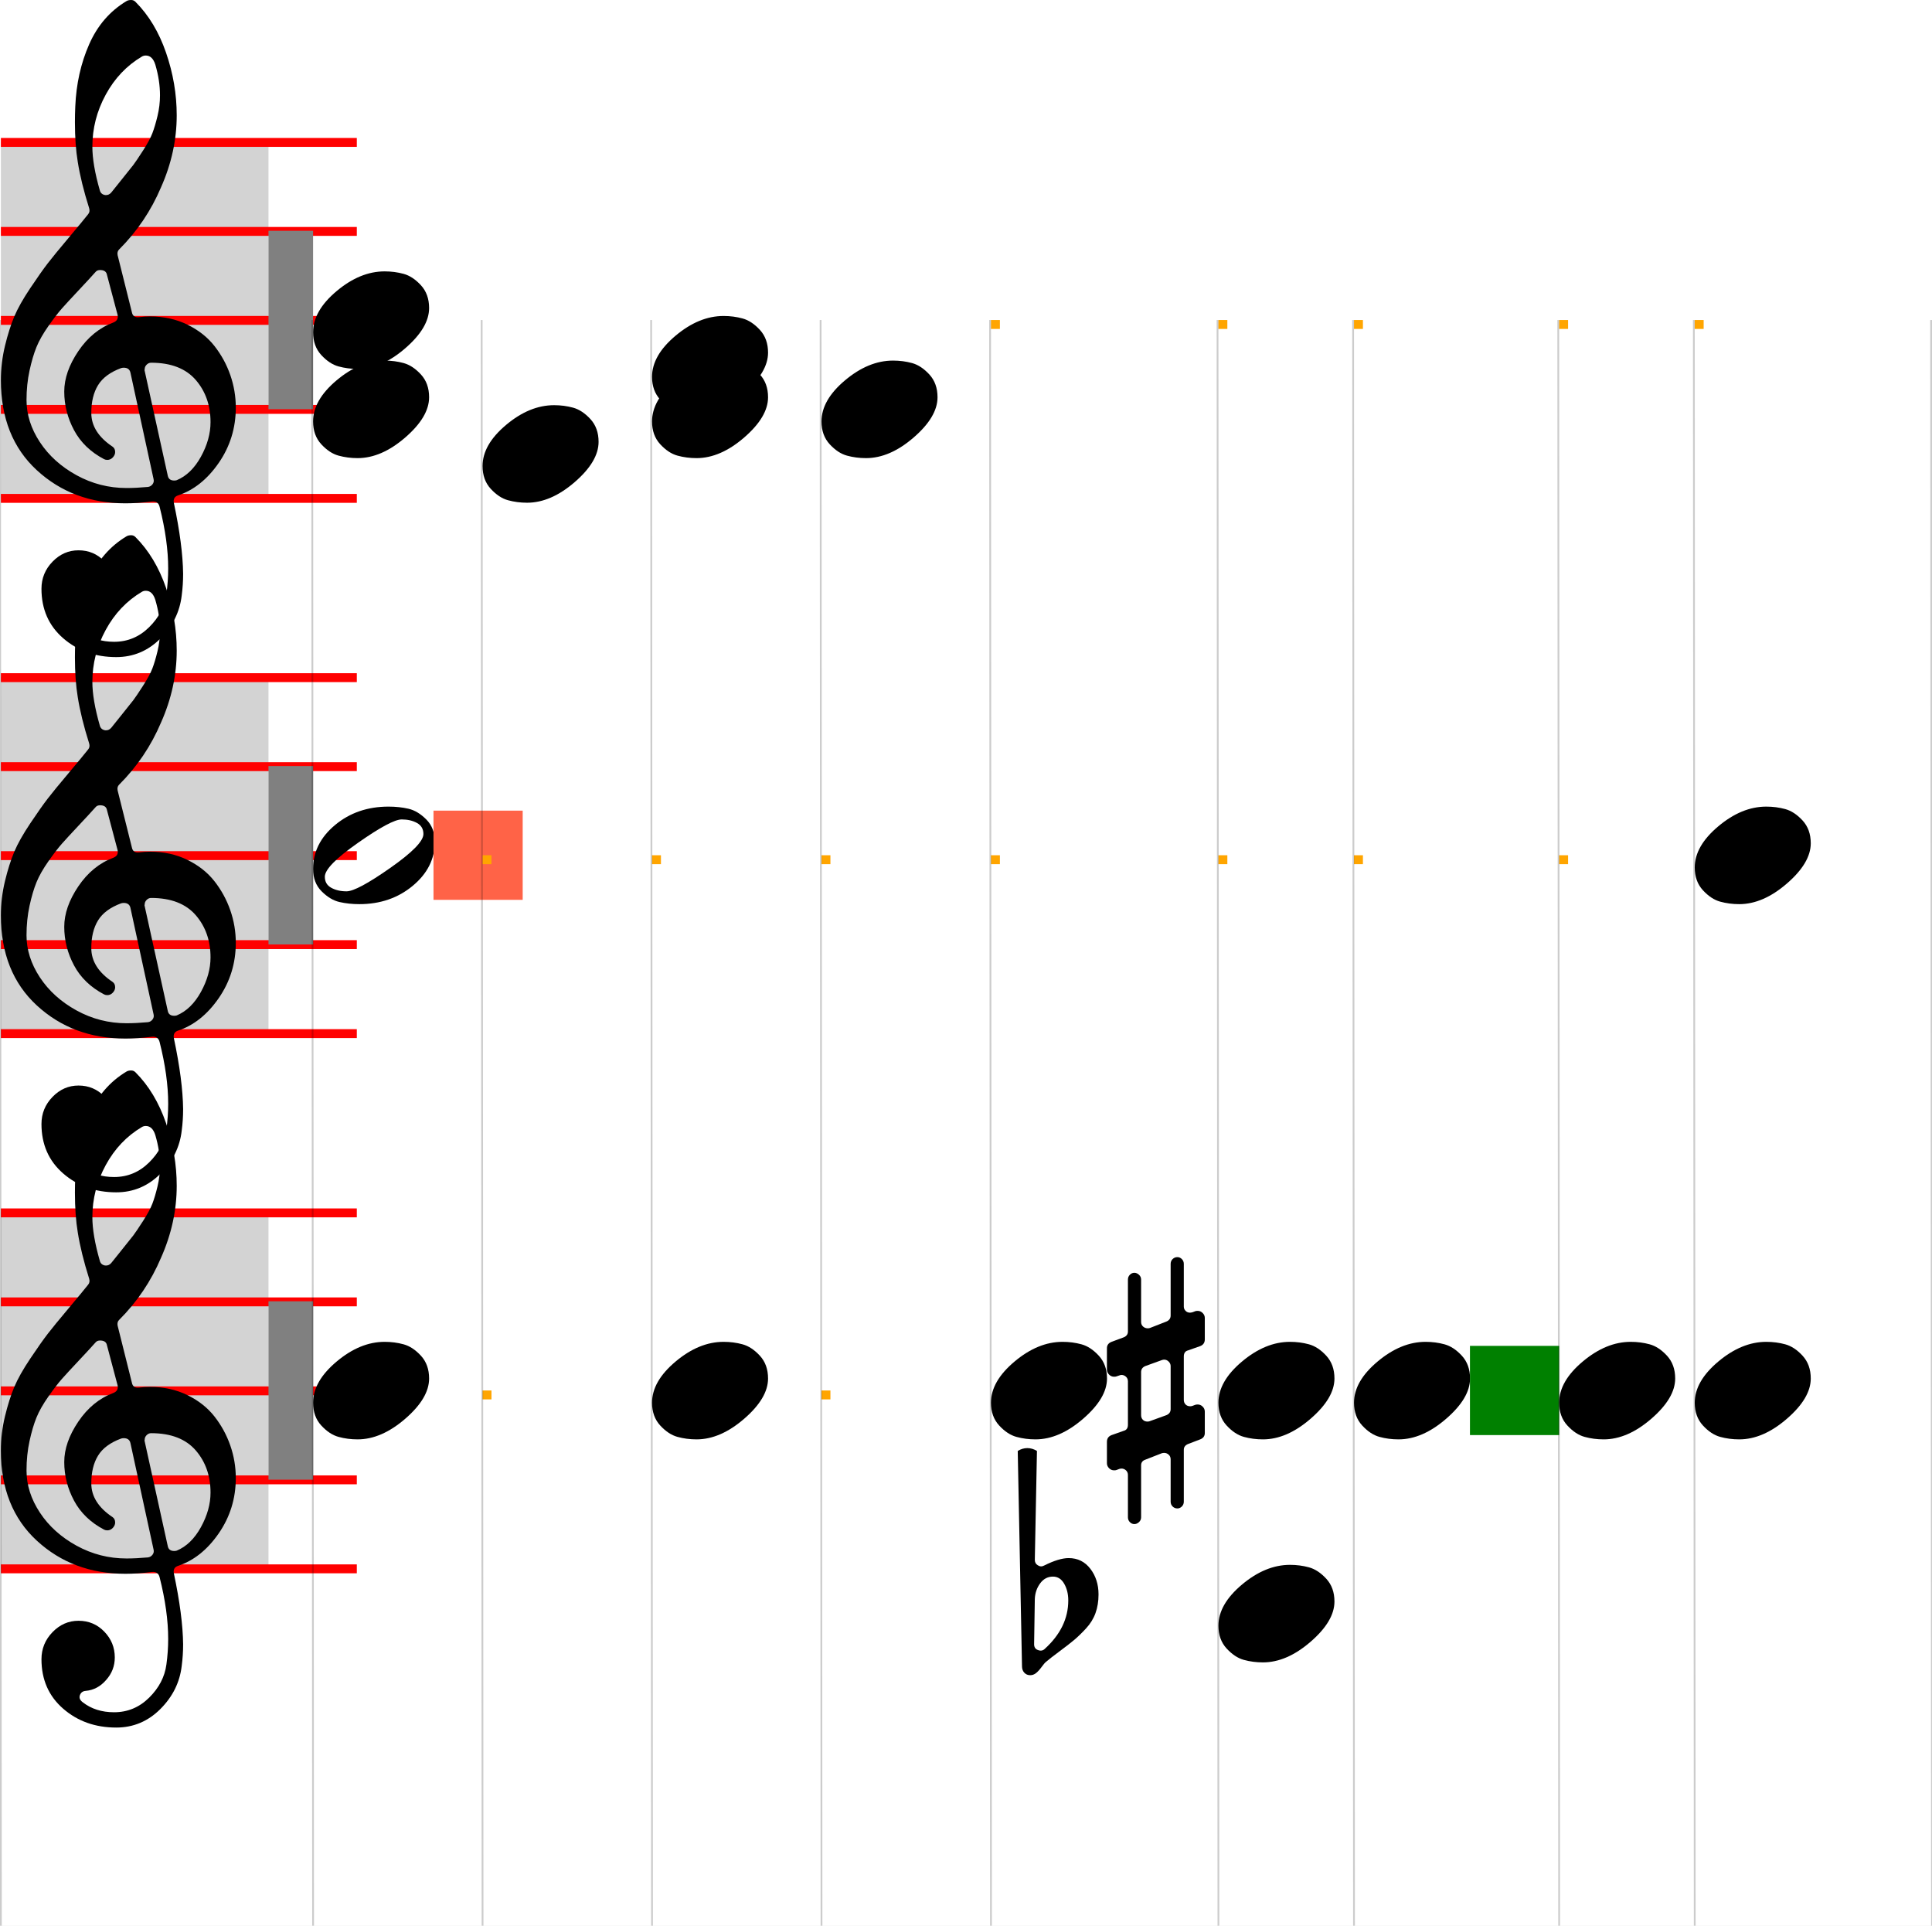
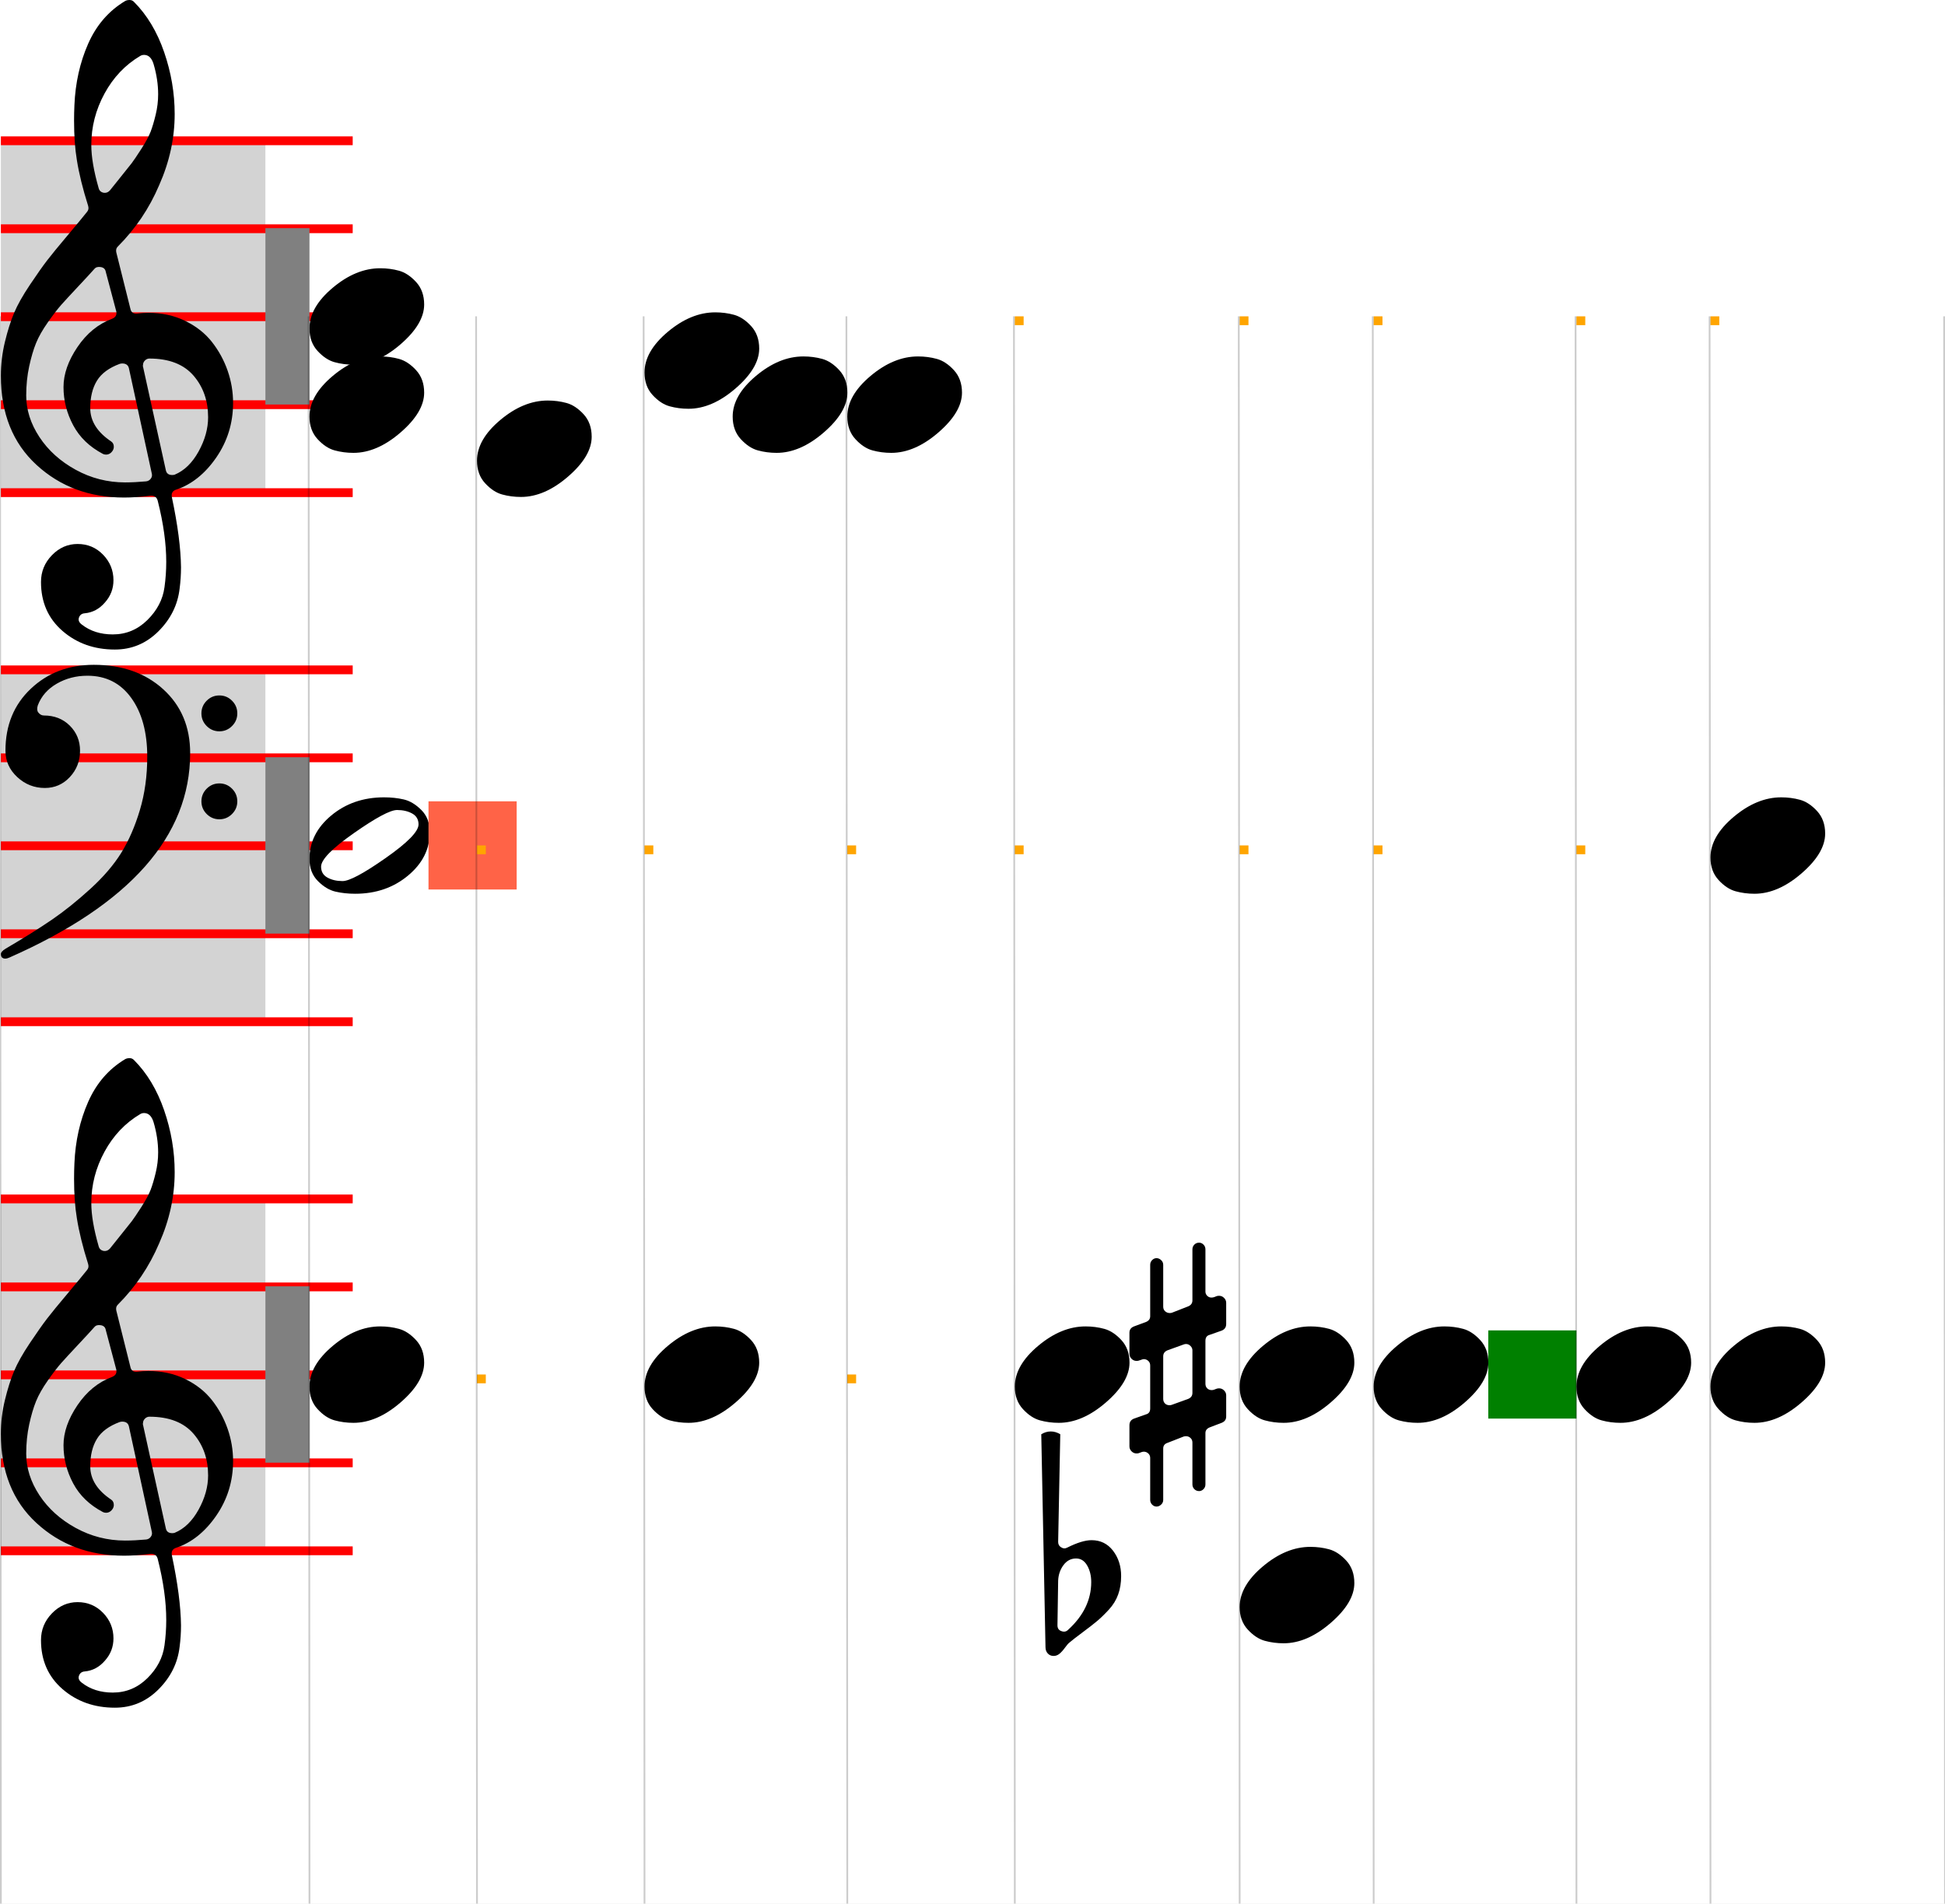
- <svg xmlns="http://www.w3.org/2000/svg" width="216.6" height="215.874" viewBox="0 0 216.6 215.874">
-   <rect x="0" y="0" width="216.6" height="215.874" fill="white" />
+ <svg xmlns="http://www.w3.org/2000/svg" width="220.6" height="215.874" viewBox="0 0 220.6 215.874">
+   <rect x="0" y="0" width="220.6" height="215.874" fill="white" />
  <rect x="0.1" y="15.874" width="30" height="40" fill="lightgray" />
  <path d="M 0.1 56.368 L 0.1 55.37 L 40.003 55.37 L 40.003 56.368 L 0.1 56.368 Z M 0.1 46.392 L 0.1 45.394 L 40.003 45.394 L 40.003 46.392 L 0.1 46.392 Z M 0.1 36.416 L 0.1 35.418 L 40.003 35.418 L 40.003 36.416 L 0.1 36.416 Z M 0.1 26.44 L 0.1 25.443 L 40.003 25.443 L 40.003 26.44 L 0.1 26.44 Z M 0.1 16.464 L 0.1 15.467 L 40.003 15.467 L 40.003 16.464 L 0.1 16.464 Z " fill="red" />
  <path d="M 9.996 23.343 Q 9.078 20.43 8.719 18.156 Q 8.4 16.241 8.4 13.687 Q 8.4 12.809 8.44 11.931 Q 8.599 8.14 9.996 4.968 Q 11.393 1.796 14.186 0.12 Q 14.385 0 14.705 0 Q 14.984 0 15.183 0.2 Q 17.418 2.434 18.615 5.906 Q 19.812 9.377 19.812 12.929 Q 19.812 17.039 18.056 20.989 Q 16.381 24.94 13.348 27.972 Q 13.108 28.212 13.188 28.611 L 14.784 34.995 Q 14.904 35.634 15.582 35.554 Q 16.221 35.474 16.819 35.474 Q 19.134 35.474 21.009 36.392 Q 22.885 37.31 24.042 38.786 Q 25.199 40.262 25.818 42.038 Q 26.436 43.814 26.436 45.689 Q 26.436 49.121 24.521 51.894 Q 22.605 54.667 19.932 55.545 Q 19.373 55.745 19.493 56.383 Q 20.491 61.092 20.53 64.324 Q 20.53 65.561 20.371 66.758 Q 20.052 69.511 17.977 71.586 Q 15.902 73.661 13.029 73.661 Q 9.517 73.661 7.083 71.547 Q 4.649 69.432 4.649 66 Q 4.649 64.244 5.886 62.967 Q 7.123 61.69 8.799 61.69 Q 10.515 61.69 11.692 62.907 Q 12.869 64.125 12.869 65.8 Q 12.869 67.237 11.911 68.314 Q 10.954 69.432 9.597 69.551 Q 9.118 69.591 8.959 70.03 Q 8.799 70.469 9.278 70.828 Q 10.714 71.946 12.789 71.946 Q 15.064 71.946 16.72 70.31 Q 18.376 68.674 18.655 66.599 Q 18.855 65.162 18.855 63.726 Q 18.855 60.613 17.897 56.822 Q 17.737 56.144 17.019 56.224 Q 15.423 56.423 14.066 56.423 Q 8.16 56.423 4.13 52.712 Q 0.1 49.001 0.1 42.617 Q 0.1 40.661 0.559 38.766 Q 1.018 36.871 1.596 35.494 Q 2.175 34.117 3.392 32.302 Q 4.609 30.486 5.347 29.528 Q 6.085 28.571 7.682 26.675 Q 9.278 24.78 9.876 24.022 Q 10.116 23.742 9.996 23.343 Z M 16.221 41.579 L 18.815 53.351 Q 18.934 53.869 19.533 53.869 Q 19.693 53.869 19.812 53.83 Q 21.448 53.151 22.526 51.196 Q 23.603 49.241 23.603 47.325 Q 23.603 44.532 21.967 42.617 Q 20.291 40.661 16.939 40.661 Q 16.66 40.661 16.44 40.881 Q 16.221 41.1 16.221 41.38 Q 16.181 41.499 16.221 41.579 Z M 10.714 30.486 Q 10.076 31.204 8.819 32.541 Q 7.562 33.878 6.943 34.576 Q 6.325 35.274 5.427 36.551 Q 4.529 37.828 4.09 38.906 Q 3.651 39.983 3.312 41.539 Q 2.973 43.096 2.973 44.851 Q 2.973 47.285 4.469 49.56 Q 5.966 51.834 8.579 53.271 Q 11.193 54.707 14.186 54.707 Q 15.263 54.707 16.58 54.588 Q 16.899 54.548 17.099 54.288 Q 17.298 54.029 17.218 53.71 L 14.625 41.779 Q 14.505 41.22 13.867 41.22 Q 13.747 41.22 13.587 41.26 Q 11.752 41.938 10.994 43.175 Q 10.235 44.412 10.235 46.288 Q 10.235 48.482 12.63 50.079 Q 12.909 50.278 12.909 50.677 Q 12.909 50.996 12.65 51.276 Q 12.39 51.555 12.031 51.555 Q 11.832 51.555 11.672 51.475 Q 9.397 50.278 8.3 48.223 Q 7.203 46.168 7.203 43.894 Q 7.203 41.699 8.779 39.365 Q 10.355 37.03 12.709 36.152 Q 13.308 35.913 13.188 35.314 L 11.991 30.805 Q 11.911 30.366 11.433 30.287 Q 10.954 30.207 10.714 30.486 Z M 17.418 7.262 Q 17.099 6.225 16.341 6.225 Q 16.101 6.225 15.902 6.345 Q 13.348 7.861 11.852 10.614 Q 10.355 13.368 10.355 16.44 Q 10.355 18.435 11.193 21.348 Q 11.313 21.787 11.792 21.867 Q 12.191 21.907 12.47 21.588 Q 12.59 21.428 13.607 20.171 Q 14.625 18.914 14.944 18.495 Q 15.263 18.076 16.021 16.899 Q 16.78 15.722 17.079 14.944 Q 17.378 14.166 17.657 13.008 Q 17.937 11.851 17.937 10.694 Q 17.937 9.018 17.418 7.262 Z " fill="black" />
  <path d="M 35.1 37.245 Q 35.1 34.851 37.734 32.637 Q 40.367 30.422 43.121 30.422 Q 44.238 30.422 45.255 30.701 Q 46.273 30.981 47.191 31.978 Q 48.108 32.976 48.108 34.532 Q 48.108 36.727 45.435 39.041 Q 42.761 41.356 40.088 41.356 Q 38.971 41.356 37.953 41.076 Q 36.936 40.797 36.018 39.799 Q 35.1 38.802 35.1 37.245 Z " fill="black" />
  <path d="M 35.1 47.245 Q 35.1 44.851 37.734 42.637 Q 40.367 40.422 43.121 40.422 Q 44.238 40.422 45.255 40.701 Q 46.273 40.981 47.191 41.978 Q 48.108 42.976 48.108 44.532 Q 48.108 46.727 45.435 49.041 Q 42.761 51.356 40.088 51.356 Q 38.971 51.356 37.953 51.076 Q 36.936 50.797 36.018 49.799 Q 35.1 48.802 35.1 47.245 Z " fill="black" />
  <rect x="30.1" y="25.874" width="5" height="20" fill="gray" />
  <path d="M 54.1 52.245 Q 54.1 49.851 56.734 47.637 Q 59.367 45.422 62.121 45.422 Q 63.238 45.422 64.255 45.701 Q 65.273 45.981 66.191 46.978 Q 67.108 47.976 67.108 49.532 Q 67.108 51.727 64.435 54.041 Q 61.761 56.356 59.088 56.356 Q 57.971 56.356 56.953 56.076 Q 55.936 55.797 55.018 54.799 Q 54.1 53.802 54.1 52.245 Z " fill="black" />
  <path d="M 73.1 42.245 Q 73.1 39.851 75.734 37.637 Q 78.367 35.422 81.121 35.422 Q 82.238 35.422 83.255 35.701 Q 84.273 35.981 85.191 36.978 Q 86.108 37.976 86.108 39.532 Q 86.108 41.727 83.435 44.041 Q 80.761 46.356 78.088 46.356 Q 76.971 46.356 75.953 46.076 Q 74.936 45.797 74.018 44.799 Q 73.1 43.802 73.1 42.245 Z " fill="black" />
-   <path d="M 73.1 47.245 Q 73.1 44.851 75.734 42.637 Q 78.367 40.422 81.121 40.422 Q 82.238 40.422 83.255 40.701 Q 84.273 40.981 85.191 41.978 Q 86.108 42.976 86.108 44.532 Q 86.108 46.727 83.435 49.041 Q 80.761 51.356 78.088 51.356 Q 76.971 51.356 75.953 51.076 Q 74.936 50.797 74.018 49.799 Q 73.1 48.802 73.1 47.245 Z " fill="black" />
-   <path d="M 92.1 47.245 Q 92.1 44.851 94.734 42.637 Q 97.367 40.422 100.121 40.422 Q 101.238 40.422 102.255 40.701 Q 103.273 40.981 104.191 41.978 Q 105.108 42.976 105.108 44.532 Q 105.108 46.727 102.435 49.041 Q 99.761 51.356 97.088 51.356 Q 95.971 51.356 94.953 51.076 Q 93.936 50.797 93.018 49.799 Q 92.1 48.802 92.1 47.245 Z " fill="black" />
-   <rect x="111.1" y="35.874" width="1" height="1" fill="orange" />
-   <rect x="136.6" y="35.874" width="1" height="1" fill="orange" />
-   <rect x="151.8" y="35.874" width="1" height="1" fill="orange" />
-   <rect x="174.8" y="35.874" width="1" height="1" fill="orange" />
-   <rect x="190" y="35.874" width="1" height="1" fill="orange" />
+   <path d="M 83.1 47.245 Q 83.1 44.851 85.734 42.637 Q 88.367 40.422 91.121 40.422 Q 92.238 40.422 93.255 40.701 Q 94.273 40.981 95.191 41.978 Q 96.108 42.976 96.108 44.532 Q 96.108 46.727 93.435 49.041 Q 90.761 51.356 88.088 51.356 Q 86.971 51.356 85.953 51.076 Q 84.936 50.797 84.018 49.799 Q 83.1 48.802 83.1 47.245 Z " fill="black" />
+   <path d="M 96.1 47.245 Q 96.1 44.851 98.734 42.637 Q 101.367 40.422 104.121 40.422 Q 105.238 40.422 106.255 40.701 Q 107.273 40.981 108.191 41.978 Q 109.108 42.976 109.108 44.532 Q 109.108 46.727 106.435 49.041 Q 103.761 51.356 101.088 51.356 Q 99.971 51.356 98.953 51.076 Q 97.936 50.797 97.018 49.799 Q 96.1 48.802 96.1 47.245 Z " fill="black" />
+   <rect x="115.1" y="35.874" width="1" height="1" fill="orange" />
+   <rect x="140.6" y="35.874" width="1" height="1" fill="orange" />
+   <rect x="155.8" y="35.874" width="1" height="1" fill="orange" />
+   <rect x="178.8" y="35.874" width="1" height="1" fill="orange" />
+   <rect x="194" y="35.874" width="1" height="1" fill="orange" />
  <rect x="0.1" y="75.874" width="30" height="40" fill="lightgray" />
  <path d="M 0.1 116.368 L 0.1 115.37 L 40.003 115.37 L 40.003 116.368 L 0.1 116.368 Z M 0.1 106.392 L 0.1 105.394 L 40.003 105.394 L 40.003 106.392 L 0.1 106.392 Z M 0.1 96.416 L 0.1 95.418 L 40.003 95.418 L 40.003 96.416 L 0.1 96.416 Z M 0.1 86.44 L 0.1 85.443 L 40.003 85.443 L 40.003 86.44 L 0.1 86.44 Z M 0.1 76.464 L 0.1 75.467 L 40.003 75.467 L 40.003 76.464 L 0.1 76.464 Z " fill="red" />
-   <path d="M 9.996 83.343 Q 9.078 80.43 8.719 78.156 Q 8.4 76.241 8.4 73.687 Q 8.4 72.809 8.44 71.931 Q 8.599 68.14 9.996 64.968 Q 11.393 61.796 14.186 60.12 Q 14.385 60 14.705 60 Q 14.984 60 15.183 60.2 Q 17.418 62.434 18.615 65.906 Q 19.812 69.377 19.812 72.929 Q 19.812 77.039 18.056 80.989 Q 16.381 84.94 13.348 87.972 Q 13.108 88.212 13.188 88.611 L 14.784 94.995 Q 14.904 95.634 15.582 95.554 Q 16.221 95.474 16.819 95.474 Q 19.134 95.474 21.009 96.392 Q 22.885 97.31 24.042 98.786 Q 25.199 100.262 25.818 102.038 Q 26.436 103.814 26.436 105.689 Q 26.436 109.121 24.521 111.894 Q 22.605 114.667 19.932 115.545 Q 19.373 115.745 19.493 116.383 Q 20.491 121.092 20.53 124.324 Q 20.53 125.561 20.371 126.758 Q 20.052 129.511 17.977 131.586 Q 15.902 133.661 13.029 133.661 Q 9.517 133.661 7.083 131.547 Q 4.649 129.432 4.649 126 Q 4.649 124.244 5.886 122.967 Q 7.123 121.69 8.799 121.69 Q 10.515 121.69 11.692 122.907 Q 12.869 124.125 12.869 125.8 Q 12.869 127.237 11.911 128.314 Q 10.954 129.432 9.597 129.551 Q 9.118 129.591 8.959 130.03 Q 8.799 130.469 9.278 130.828 Q 10.714 131.946 12.789 131.946 Q 15.064 131.946 16.72 130.31 Q 18.376 128.674 18.655 126.599 Q 18.855 125.162 18.855 123.726 Q 18.855 120.613 17.897 116.822 Q 17.737 116.144 17.019 116.224 Q 15.423 116.423 14.066 116.423 Q 8.16 116.423 4.13 112.712 Q 0.1 109.001 0.1 102.617 Q 0.1 100.661 0.559 98.766 Q 1.018 96.871 1.596 95.494 Q 2.175 94.117 3.392 92.302 Q 4.609 90.486 5.347 89.528 Q 6.085 88.571 7.682 86.675 Q 9.278 84.78 9.876 84.022 Q 10.116 83.742 9.996 83.343 Z M 16.221 101.579 L 18.815 113.351 Q 18.934 113.869 19.533 113.869 Q 19.693 113.869 19.812 113.83 Q 21.448 113.151 22.526 111.196 Q 23.603 109.241 23.603 107.325 Q 23.603 104.532 21.967 102.617 Q 20.291 100.661 16.939 100.661 Q 16.66 100.661 16.44 100.881 Q 16.221 101.1 16.221 101.38 Q 16.181 101.499 16.221 101.579 Z M 10.714 90.486 Q 10.076 91.204 8.819 92.541 Q 7.562 93.878 6.943 94.576 Q 6.325 95.274 5.427 96.551 Q 4.529 97.828 4.09 98.906 Q 3.651 99.983 3.312 101.539 Q 2.973 103.096 2.973 104.851 Q 2.973 107.285 4.469 109.56 Q 5.966 111.834 8.579 113.271 Q 11.193 114.707 14.186 114.707 Q 15.263 114.707 16.58 114.588 Q 16.899 114.548 17.099 114.288 Q 17.298 114.029 17.218 113.71 L 14.625 101.779 Q 14.505 101.22 13.867 101.22 Q 13.747 101.22 13.587 101.26 Q 11.752 101.938 10.994 103.175 Q 10.235 104.412 10.235 106.288 Q 10.235 108.482 12.63 110.079 Q 12.909 110.278 12.909 110.677 Q 12.909 110.996 12.65 111.276 Q 12.39 111.555 12.031 111.555 Q 11.832 111.555 11.672 111.475 Q 9.397 110.278 8.3 108.223 Q 7.203 106.168 7.203 103.894 Q 7.203 101.699 8.779 99.365 Q 10.355 97.03 12.709 96.152 Q 13.308 95.913 13.188 95.314 L 11.991 90.805 Q 11.911 90.366 11.433 90.287 Q 10.954 90.207 10.714 90.486 Z M 17.418 67.262 Q 17.099 66.225 16.341 66.225 Q 16.101 66.225 15.902 66.345 Q 13.348 67.861 11.852 70.614 Q 10.355 73.368 10.355 76.44 Q 10.355 78.435 11.193 81.348 Q 11.313 81.787 11.792 81.867 Q 12.191 81.907 12.47 81.588 Q 12.59 81.428 13.607 80.171 Q 14.625 78.914 14.944 78.495 Q 15.263 78.076 16.021 76.899 Q 16.78 75.722 17.079 74.944 Q 17.378 74.166 17.657 73.008 Q 17.937 71.851 17.937 70.694 Q 17.937 69.018 17.418 67.262 Z " fill="black" />
+   <path d="M 22.845 90.877 Q 22.845 90.039 23.443 89.44 Q 24.042 88.842 24.88 88.842 Q 25.718 88.842 26.316 89.44 Q 26.915 90.039 26.915 90.877 Q 26.915 91.715 26.316 92.313 Q 25.718 92.912 24.88 92.912 Q 24.042 92.912 23.443 92.313 Q 22.845 91.715 22.845 90.877 Z M 22.845 80.901 Q 22.845 80.063 23.443 79.464 Q 24.042 78.866 24.88 78.866 Q 25.718 78.866 26.316 79.464 Q 26.915 80.063 26.915 80.901 Q 26.915 81.739 26.316 82.337 Q 25.718 82.936 24.88 82.936 Q 24.042 82.936 23.443 82.337 Q 22.845 81.739 22.845 80.901 Z M 4.968 81.14 Q 6.764 81.14 7.921 82.297 Q 9.078 83.455 9.078 85.131 Q 9.078 86.886 7.921 88.123 Q 6.764 89.36 5.088 89.36 Q 3.292 89.36 1.956 88.123 Q 0.619 86.886 0.619 85.131 Q 0.619 80.821 3.492 78.108 Q 6.365 75.394 10.634 75.394 Q 15.463 75.394 18.515 78.167 Q 21.568 80.941 21.568 85.41 Q 21.568 99.536 1.058 108.594 Q 0.778 108.713 0.619 108.713 Q 0.1 108.713 0.1 108.195 Q 0.1 107.915 0.619 107.596 Q 3.811 105.721 5.906 104.284 Q 8.001 102.848 10.235 100.813 Q 12.47 98.778 13.747 96.722 Q 15.024 94.667 15.862 91.874 Q 16.7 89.081 16.7 85.809 Q 16.7 81.659 14.884 79.145 Q 13.069 76.631 9.916 76.631 Q 8.001 76.631 6.445 77.529 Q 4.888 78.427 4.29 79.983 Q 4.13 80.502 4.33 80.781 Q 4.609 81.14 4.968 81.14 Z " fill="black" />
  <path d="M 45.036 91.859 Q 43.879 91.859 40.148 94.472 Q 36.417 97.086 36.417 98.283 Q 36.417 99.121 37.135 99.52 Q 37.853 99.919 38.851 99.919 Q 40.008 99.919 43.739 97.305 Q 47.47 94.692 47.47 93.495 Q 47.47 92.657 46.752 92.258 Q 46.033 91.859 45.036 91.859 Z M 35.1 97.405 Q 35.1 94.532 37.574 92.477 Q 40.048 90.422 43.559 90.422 Q 44.757 90.422 45.794 90.661 Q 46.832 90.901 47.789 91.859 Q 48.747 92.816 48.747 94.372 Q 48.747 97.245 46.273 99.3 Q 43.799 101.356 40.287 101.356 Q 39.09 101.356 38.053 101.116 Q 37.015 100.877 36.058 99.919 Q 35.1 98.961 35.1 97.405 Z " fill="black" />
  <rect x="48.6" y="90.874" width="10" height="10" fill="tomato" />
  <rect x="30.1" y="85.874" width="5" height="20" fill="gray" />
  <rect x="54.1" y="95.874" width="1" height="1" fill="orange" />
  <rect x="73.1" y="95.874" width="1" height="1" fill="orange" />
-   <rect x="92.1" y="95.874" width="1" height="1" fill="orange" />
-   <rect x="111.1" y="95.874" width="1" height="1" fill="orange" />
-   <rect x="136.6" y="95.874" width="1" height="1" fill="orange" />
-   <rect x="151.8" y="95.874" width="1" height="1" fill="orange" />
-   <rect x="174.8" y="95.874" width="1" height="1" fill="orange" />
-   <path d="M 190 97.245 Q 190 94.851 192.634 92.637 Q 195.267 90.422 198.021 90.422 Q 199.138 90.422 200.155 90.701 Q 201.173 90.981 202.091 91.978 Q 203.008 92.976 203.008 94.532 Q 203.008 96.727 200.335 99.041 Q 197.661 101.356 194.988 101.356 Q 193.871 101.356 192.853 101.076 Q 191.836 100.797 190.918 99.799 Q 190 98.802 190 97.245 Z " fill="black" />
+   <rect x="96.1" y="95.874" width="1" height="1" fill="orange" />
+   <rect x="115.1" y="95.874" width="1" height="1" fill="orange" />
+   <rect x="140.6" y="95.874" width="1" height="1" fill="orange" />
+   <rect x="155.8" y="95.874" width="1" height="1" fill="orange" />
+   <rect x="178.8" y="95.874" width="1" height="1" fill="orange" />
+   <path d="M 194 97.245 Q 194 94.851 196.634 92.637 Q 199.267 90.422 202.021 90.422 Q 203.138 90.422 204.155 90.701 Q 205.173 90.981 206.091 91.978 Q 207.008 92.976 207.008 94.532 Q 207.008 96.727 204.335 99.041 Q 201.661 101.356 198.988 101.356 Q 197.871 101.356 196.853 101.076 Q 195.836 100.797 194.918 99.799 Q 194 98.802 194 97.245 Z " fill="black" />
  <rect x="0.1" y="135.874" width="30" height="40" fill="lightgray" />
  <path d="M 0.1 176.368 L 0.1 175.37 L 40.003 175.37 L 40.003 176.368 L 0.1 176.368 Z M 0.1 166.392 L 0.1 165.394 L 40.003 165.394 L 40.003 166.392 L 0.1 166.392 Z M 0.1 156.416 L 0.1 155.418 L 40.003 155.418 L 40.003 156.416 L 0.1 156.416 Z M 0.1 146.44 L 0.1 145.443 L 40.003 145.443 L 40.003 146.44 L 0.1 146.44 Z M 0.1 136.464 L 0.1 135.467 L 40.003 135.467 L 40.003 136.464 L 0.1 136.464 Z " fill="red" />
  <path d="M 9.996 143.343 Q 9.078 140.43 8.719 138.156 Q 8.4 136.241 8.4 133.687 Q 8.4 132.809 8.44 131.931 Q 8.599 128.14 9.996 124.968 Q 11.393 121.796 14.186 120.12 Q 14.385 120 14.705 120 Q 14.984 120 15.183 120.2 Q 17.418 122.434 18.615 125.906 Q 19.812 129.377 19.812 132.929 Q 19.812 137.039 18.056 140.989 Q 16.381 144.94 13.348 147.972 Q 13.108 148.212 13.188 148.611 L 14.784 154.995 Q 14.904 155.634 15.582 155.554 Q 16.221 155.474 16.819 155.474 Q 19.134 155.474 21.009 156.392 Q 22.885 157.31 24.042 158.786 Q 25.199 160.262 25.818 162.038 Q 26.436 163.814 26.436 165.689 Q 26.436 169.121 24.521 171.894 Q 22.605 174.667 19.932 175.545 Q 19.373 175.745 19.493 176.383 Q 20.491 181.092 20.53 184.324 Q 20.53 185.561 20.371 186.758 Q 20.052 189.511 17.977 191.586 Q 15.902 193.661 13.029 193.661 Q 9.517 193.661 7.083 191.547 Q 4.649 189.432 4.649 186 Q 4.649 184.244 5.886 182.967 Q 7.123 181.69 8.799 181.69 Q 10.515 181.69 11.692 182.907 Q 12.869 184.125 12.869 185.8 Q 12.869 187.237 11.911 188.314 Q 10.954 189.432 9.597 189.551 Q 9.118 189.591 8.959 190.03 Q 8.799 190.469 9.278 190.828 Q 10.714 191.946 12.789 191.946 Q 15.064 191.946 16.72 190.31 Q 18.376 188.674 18.655 186.599 Q 18.855 185.162 18.855 183.726 Q 18.855 180.613 17.897 176.822 Q 17.737 176.144 17.019 176.224 Q 15.423 176.423 14.066 176.423 Q 8.16 176.423 4.13 172.712 Q 0.1 169.001 0.1 162.617 Q 0.1 160.661 0.559 158.766 Q 1.018 156.871 1.596 155.494 Q 2.175 154.117 3.392 152.302 Q 4.609 150.486 5.347 149.528 Q 6.085 148.571 7.682 146.675 Q 9.278 144.78 9.876 144.022 Q 10.116 143.742 9.996 143.343 Z M 16.221 161.579 L 18.815 173.351 Q 18.934 173.869 19.533 173.869 Q 19.693 173.869 19.812 173.829 Q 21.448 173.151 22.526 171.196 Q 23.603 169.241 23.603 167.325 Q 23.603 164.532 21.967 162.617 Q 20.291 160.661 16.939 160.661 Q 16.66 160.661 16.44 160.881 Q 16.221 161.1 16.221 161.38 Q 16.181 161.499 16.221 161.579 Z M 10.714 150.486 Q 10.076 151.204 8.819 152.541 Q 7.562 153.878 6.943 154.576 Q 6.325 155.274 5.427 156.551 Q 4.529 157.828 4.09 158.906 Q 3.651 159.983 3.312 161.539 Q 2.973 163.096 2.973 164.851 Q 2.973 167.285 4.469 169.56 Q 5.966 171.834 8.579 173.271 Q 11.193 174.707 14.186 174.707 Q 15.263 174.707 16.58 174.588 Q 16.899 174.548 17.099 174.288 Q 17.298 174.029 17.218 173.71 L 14.625 161.779 Q 14.505 161.22 13.867 161.22 Q 13.747 161.22 13.587 161.26 Q 11.752 161.938 10.994 163.175 Q 10.235 164.412 10.235 166.288 Q 10.235 168.482 12.63 170.079 Q 12.909 170.278 12.909 170.677 Q 12.909 170.996 12.65 171.276 Q 12.39 171.555 12.031 171.555 Q 11.832 171.555 11.672 171.475 Q 9.397 170.278 8.3 168.223 Q 7.203 166.168 7.203 163.894 Q 7.203 161.699 8.779 159.365 Q 10.355 157.03 12.709 156.152 Q 13.308 155.913 13.188 155.314 L 11.991 150.805 Q 11.911 150.366 11.433 150.287 Q 10.954 150.207 10.714 150.486 Z M 17.418 127.262 Q 17.099 126.225 16.341 126.225 Q 16.101 126.225 15.902 126.345 Q 13.348 127.861 11.852 130.614 Q 10.355 133.368 10.355 136.44 Q 10.355 138.435 11.193 141.348 Q 11.313 141.787 11.792 141.867 Q 12.191 141.907 12.47 141.588 Q 12.59 141.428 13.607 140.171 Q 14.625 138.914 14.944 138.495 Q 15.263 138.076 16.021 136.899 Q 16.78 135.722 17.079 134.944 Q 17.378 134.166 17.657 133.008 Q 17.937 131.851 17.937 130.694 Q 17.937 129.018 17.418 127.262 Z " fill="black" />
  <path d="M 35.1 157.245 Q 35.1 154.851 37.734 152.637 Q 40.367 150.422 43.121 150.422 Q 44.238 150.422 45.255 150.701 Q 46.273 150.981 47.191 151.978 Q 48.108 152.976 48.108 154.532 Q 48.108 156.727 45.435 159.041 Q 42.761 161.356 40.088 161.356 Q 38.971 161.356 37.953 161.076 Q 36.936 160.797 36.018 159.799 Q 35.1 158.802 35.1 157.245 Z " fill="black" />
  <rect x="30.1" y="145.874" width="5" height="20" fill="gray" />
  <rect x="54.1" y="155.874" width="1" height="1" fill="orange" />
  <path d="M 73.1 157.245 Q 73.1 154.851 75.734 152.637 Q 78.367 150.422 81.121 150.422 Q 82.238 150.422 83.255 150.701 Q 84.273 150.981 85.191 151.978 Q 86.108 152.976 86.108 154.532 Q 86.108 156.727 83.435 159.041 Q 80.761 161.356 78.088 161.356 Q 76.971 161.356 75.953 161.076 Q 74.936 160.797 74.018 159.799 Q 73.1 158.802 73.1 157.245 Z " fill="black" />
-   <rect x="92.1" y="155.874" width="1" height="1" fill="orange" />
-   <path d="M 111.1 157.245 Q 111.1 154.851 113.734 152.637 Q 116.367 150.422 119.121 150.422 Q 120.238 150.422 121.255 150.701 Q 122.273 150.981 123.191 151.978 Q 124.108 152.976 124.108 154.532 Q 124.108 156.727 121.435 159.041 Q 118.761 161.356 116.088 161.356 Q 114.971 161.356 113.953 161.076 Q 112.936 160.797 112.018 159.799 Q 111.1 158.802 111.1 157.245 Z " fill="black" />
-   <path d="M 136.6 157.245 Q 136.6 154.851 139.234 152.637 Q 141.867 150.422 144.621 150.422 Q 145.738 150.422 146.755 150.701 Q 147.773 150.981 148.691 151.978 Q 149.608 152.976 149.608 154.532 Q 149.608 156.727 146.935 159.041 Q 144.261 161.356 141.588 161.356 Q 140.471 161.356 139.453 161.076 Q 138.436 160.797 137.518 159.799 Q 136.6 158.802 136.6 157.245 Z " fill="black" />
-   <path d="M 136.6 182.245 Q 136.6 179.851 139.234 177.637 Q 141.867 175.422 144.621 175.422 Q 145.738 175.422 146.755 175.701 Q 147.773 175.981 148.691 176.978 Q 149.608 177.976 149.608 179.532 Q 149.608 181.727 146.935 184.041 Q 144.261 186.356 141.588 186.356 Q 140.471 186.356 139.453 186.076 Q 138.436 185.797 137.518 184.799 Q 136.6 183.802 136.6 182.245 Z " fill="black" />
-   <path d="M 132.719 152.058 L 132.719 156.926 Q 132.719 157.245 132.919 157.445 Q 133.118 157.644 133.437 157.644 Q 133.557 157.644 133.677 157.605 L 133.996 157.485 Q 134.116 157.445 134.275 157.445 Q 134.595 157.445 134.834 157.684 Q 135.073 157.924 135.073 158.243 L 135.073 160.637 Q 135.073 161.156 134.555 161.356 L 133.198 161.874 Q 132.719 162.074 132.719 162.513 L 132.719 168.339 Q 132.719 168.658 132.5 168.877 Q 132.28 169.097 132.001 169.097 Q 131.682 169.097 131.462 168.877 Q 131.243 168.658 131.243 168.339 L 131.243 163.59 Q 131.243 163.271 131.023 163.071 Q 130.804 162.872 130.524 162.872 Q 130.365 162.872 130.245 162.912 L 128.41 163.63 Q 127.931 163.79 127.931 164.268 L 127.931 170.094 Q 127.931 170.414 127.691 170.633 Q 127.452 170.852 127.173 170.852 Q 126.893 170.852 126.674 170.633 Q 126.454 170.414 126.454 170.094 L 126.454 165.346 Q 126.454 165.027 126.235 164.827 Q 126.015 164.628 125.736 164.628 Q 125.616 164.628 125.497 164.667 L 125.177 164.787 Q 125.098 164.827 124.898 164.827 Q 124.579 164.827 124.339 164.588 Q 124.1 164.348 124.1 164.029 L 124.1 161.635 Q 124.1 161.076 124.619 160.877 L 125.975 160.398 Q 126.454 160.278 126.454 159.719 L 126.454 154.851 Q 126.454 154.532 126.235 154.333 Q 126.015 154.133 125.736 154.133 Q 125.616 154.133 125.537 154.173 L 125.177 154.293 Q 125.098 154.333 124.898 154.333 Q 124.579 154.333 124.339 154.093 Q 124.1 153.854 124.1 153.534 L 124.1 151.14 Q 124.1 150.622 124.619 150.422 L 126.015 149.903 Q 126.454 149.704 126.454 149.265 L 126.454 143.439 Q 126.454 143.12 126.674 142.9 Q 126.893 142.681 127.173 142.681 Q 127.452 142.681 127.691 142.9 Q 127.931 143.12 127.931 143.439 L 127.931 148.187 Q 127.931 148.507 128.15 148.706 Q 128.37 148.906 128.689 148.906 Q 128.809 148.906 128.928 148.866 L 130.764 148.148 Q 131.243 147.948 131.243 147.469 L 131.243 141.683 Q 131.243 141.364 131.462 141.144 Q 131.682 140.925 132.001 140.925 Q 132.28 140.925 132.5 141.144 Q 132.719 141.364 132.719 141.683 L 132.719 146.472 Q 132.719 146.751 132.919 146.95 Q 133.118 147.15 133.397 147.15 Q 133.517 147.15 133.677 147.11 L 133.996 146.99 Q 134.076 146.95 134.275 146.95 Q 134.595 146.95 134.834 147.19 Q 135.073 147.429 135.073 147.748 L 135.073 150.143 Q 135.073 150.701 134.555 150.901 L 133.198 151.38 Q 132.719 151.499 132.719 152.058 Z M 131.243 157.964 L 131.243 153.135 Q 131.243 152.856 131.023 152.637 Q 130.804 152.417 130.524 152.417 Q 130.405 152.417 130.285 152.457 L 128.41 153.135 Q 127.931 153.335 127.931 153.814 L 127.931 158.642 Q 127.931 158.961 128.13 159.161 Q 128.33 159.36 128.649 159.36 Q 128.769 159.36 128.888 159.32 L 130.764 158.642 Q 131.243 158.443 131.243 157.964 Z " fill="black" />
-   <path d="M 115.936 184.32 Q 115.936 184.799 116.335 184.959 Q 116.813 185.158 117.133 184.839 Q 119.766 182.445 119.766 179.412 Q 119.766 178.335 119.307 177.537 Q 118.848 176.739 118.05 176.739 Q 117.173 176.739 116.614 177.497 Q 116.055 178.255 116.015 179.253 L 115.936 184.32 Z M 117.053 175.502 Q 118.729 174.664 119.806 174.664 Q 121.322 174.664 122.24 175.861 Q 123.158 177.058 123.158 178.734 Q 123.158 179.891 122.819 180.829 Q 122.48 181.767 121.761 182.545 Q 121.043 183.323 120.425 183.842 Q 119.806 184.36 118.809 185.099 Q 117.811 185.837 117.292 186.276 Q 117.093 186.435 116.774 186.874 Q 116.454 187.313 116.155 187.553 Q 115.856 187.792 115.497 187.792 Q 115.098 187.792 114.838 187.513 Q 114.579 187.233 114.579 186.794 L 114.1 162.653 Q 114.619 162.334 115.177 162.334 Q 115.736 162.334 116.255 162.653 L 116.015 174.863 Q 116.015 175.262 116.335 175.462 Q 116.694 175.701 117.053 175.502 Z " fill="black" />
-   <path d="M 151.8 157.245 Q 151.8 154.851 154.434 152.637 Q 157.067 150.422 159.821 150.422 Q 160.938 150.422 161.955 150.701 Q 162.973 150.981 163.891 151.978 Q 164.808 152.976 164.808 154.532 Q 164.808 156.727 162.135 159.041 Q 159.461 161.356 156.788 161.356 Q 155.671 161.356 154.653 161.076 Q 153.636 160.797 152.718 159.799 Q 151.8 158.802 151.8 157.245 Z " fill="black" />
-   <rect x="164.8" y="150.874" width="10" height="10" fill="green" />
-   <path d="M 174.8 157.245 Q 174.8 154.851 177.434 152.637 Q 180.067 150.422 182.821 150.422 Q 183.938 150.422 184.955 150.701 Q 185.973 150.981 186.891 151.978 Q 187.808 152.976 187.808 154.532 Q 187.808 156.727 185.135 159.041 Q 182.461 161.356 179.788 161.356 Q 178.671 161.356 177.653 161.076 Q 176.636 160.797 175.718 159.799 Q 174.8 158.802 174.8 157.245 Z " fill="black" />
-   <path d="M 190 157.245 Q 190 154.851 192.634 152.637 Q 195.267 150.422 198.021 150.422 Q 199.138 150.422 200.155 150.701 Q 201.173 150.981 202.091 151.978 Q 203.008 152.976 203.008 154.532 Q 203.008 156.727 200.335 159.041 Q 197.661 161.356 194.988 161.356 Q 193.871 161.356 192.853 161.076 Q 191.836 160.797 190.918 159.799 Q 190 158.802 190 157.245 Z " fill="black" />
+   <rect x="96.1" y="155.874" width="1" height="1" fill="orange" />
+   <path d="M 115.1 157.245 Q 115.1 154.851 117.734 152.637 Q 120.367 150.422 123.121 150.422 Q 124.238 150.422 125.255 150.701 Q 126.273 150.981 127.191 151.978 Q 128.108 152.976 128.108 154.532 Q 128.108 156.727 125.435 159.041 Q 122.761 161.356 120.088 161.356 Q 118.971 161.356 117.953 161.076 Q 116.936 160.797 116.018 159.799 Q 115.1 158.802 115.1 157.245 Z " fill="black" />
+   <path d="M 140.6 157.245 Q 140.6 154.851 143.234 152.637 Q 145.867 150.422 148.621 150.422 Q 149.738 150.422 150.755 150.701 Q 151.773 150.981 152.691 151.978 Q 153.608 152.976 153.608 154.532 Q 153.608 156.727 150.935 159.041 Q 148.261 161.356 145.588 161.356 Q 144.471 161.356 143.453 161.076 Q 142.436 160.797 141.518 159.799 Q 140.6 158.802 140.6 157.245 Z " fill="black" />
+   <path d="M 140.6 182.245 Q 140.6 179.851 143.234 177.637 Q 145.867 175.422 148.621 175.422 Q 149.738 175.422 150.755 175.701 Q 151.773 175.981 152.691 176.978 Q 153.608 177.976 153.608 179.532 Q 153.608 181.727 150.935 184.041 Q 148.261 186.356 145.588 186.356 Q 144.471 186.356 143.453 186.076 Q 142.436 185.797 141.518 184.799 Q 140.6 183.802 140.6 182.245 Z " fill="black" />
+   <path d="M 136.719 152.058 L 136.719 156.926 Q 136.719 157.245 136.919 157.445 Q 137.118 157.644 137.437 157.644 Q 137.557 157.644 137.677 157.605 L 137.996 157.485 Q 138.116 157.445 138.275 157.445 Q 138.595 157.445 138.834 157.684 Q 139.073 157.924 139.073 158.243 L 139.073 160.637 Q 139.073 161.156 138.555 161.356 L 137.198 161.874 Q 136.719 162.074 136.719 162.513 L 136.719 168.339 Q 136.719 168.658 136.5 168.877 Q 136.28 169.097 136.001 169.097 Q 135.682 169.097 135.462 168.877 Q 135.243 168.658 135.243 168.339 L 135.243 163.59 Q 135.243 163.271 135.023 163.071 Q 134.804 162.872 134.524 162.872 Q 134.365 162.872 134.245 162.912 L 132.41 163.63 Q 131.931 163.79 131.931 164.268 L 131.931 170.094 Q 131.931 170.414 131.691 170.633 Q 131.452 170.852 131.173 170.852 Q 130.893 170.852 130.674 170.633 Q 130.454 170.414 130.454 170.094 L 130.454 165.346 Q 130.454 165.027 130.235 164.827 Q 130.015 164.628 129.736 164.628 Q 129.616 164.628 129.497 164.667 L 129.177 164.787 Q 129.098 164.827 128.898 164.827 Q 128.579 164.827 128.339 164.588 Q 128.1 164.348 128.1 164.029 L 128.1 161.635 Q 128.1 161.076 128.619 160.877 L 129.975 160.398 Q 130.454 160.278 130.454 159.719 L 130.454 154.851 Q 130.454 154.532 130.235 154.333 Q 130.015 154.133 129.736 154.133 Q 129.616 154.133 129.537 154.173 L 129.177 154.293 Q 129.098 154.333 128.898 154.333 Q 128.579 154.333 128.339 154.093 Q 128.1 153.854 128.1 153.534 L 128.1 151.14 Q 128.1 150.622 128.619 150.422 L 130.015 149.903 Q 130.454 149.704 130.454 149.265 L 130.454 143.439 Q 130.454 143.12 130.674 142.9 Q 130.893 142.681 131.173 142.681 Q 131.452 142.681 131.691 142.9 Q 131.931 143.12 131.931 143.439 L 131.931 148.187 Q 131.931 148.507 132.15 148.706 Q 132.37 148.906 132.689 148.906 Q 132.809 148.906 132.928 148.866 L 134.764 148.148 Q 135.243 147.948 135.243 147.469 L 135.243 141.683 Q 135.243 141.364 135.462 141.144 Q 135.682 140.925 136.001 140.925 Q 136.28 140.925 136.5 141.144 Q 136.719 141.364 136.719 141.683 L 136.719 146.472 Q 136.719 146.751 136.919 146.95 Q 137.118 147.15 137.397 147.15 Q 137.517 147.15 137.677 147.11 L 137.996 146.99 Q 138.076 146.95 138.275 146.95 Q 138.595 146.95 138.834 147.19 Q 139.073 147.429 139.073 147.748 L 139.073 150.143 Q 139.073 150.701 138.555 150.901 L 137.198 151.38 Q 136.719 151.499 136.719 152.058 Z M 135.243 157.964 L 135.243 153.135 Q 135.243 152.856 135.023 152.637 Q 134.804 152.417 134.524 152.417 Q 134.405 152.417 134.285 152.457 L 132.41 153.135 Q 131.931 153.335 131.931 153.814 L 131.931 158.642 Q 131.931 158.961 132.13 159.161 Q 132.33 159.36 132.649 159.36 Q 132.769 159.36 132.888 159.32 L 134.764 158.642 Q 135.243 158.443 135.243 157.964 Z " fill="black" />
+   <path d="M 119.936 184.32 Q 119.936 184.799 120.335 184.959 Q 120.813 185.158 121.133 184.839 Q 123.766 182.445 123.766 179.412 Q 123.766 178.335 123.307 177.537 Q 122.848 176.739 122.05 176.739 Q 121.173 176.739 120.614 177.497 Q 120.055 178.255 120.015 179.253 L 119.936 184.32 Z M 121.053 175.502 Q 122.729 174.664 123.806 174.664 Q 125.322 174.664 126.24 175.861 Q 127.158 177.058 127.158 178.734 Q 127.158 179.891 126.819 180.829 Q 126.48 181.767 125.761 182.545 Q 125.043 183.323 124.425 183.842 Q 123.806 184.36 122.809 185.099 Q 121.811 185.837 121.292 186.276 Q 121.093 186.435 120.774 186.874 Q 120.454 187.313 120.155 187.553 Q 119.856 187.792 119.497 187.792 Q 119.098 187.792 118.838 187.513 Q 118.579 187.233 118.579 186.794 L 118.1 162.653 Q 118.619 162.334 119.177 162.334 Q 119.736 162.334 120.255 162.653 L 120.015 174.863 Q 120.015 175.262 120.335 175.462 Q 120.694 175.701 121.053 175.502 Z " fill="black" />
+   <path d="M 155.8 157.245 Q 155.8 154.851 158.434 152.637 Q 161.067 150.422 163.821 150.422 Q 164.938 150.422 165.955 150.701 Q 166.973 150.981 167.891 151.978 Q 168.808 152.976 168.808 154.532 Q 168.808 156.727 166.135 159.041 Q 163.461 161.356 160.788 161.356 Q 159.671 161.356 158.653 161.076 Q 157.636 160.797 156.718 159.799 Q 155.8 158.802 155.8 157.245 Z " fill="black" />
+   <rect x="168.8" y="150.874" width="10" height="10" fill="green" />
+   <path d="M 178.8 157.245 Q 178.8 154.851 181.434 152.637 Q 184.067 150.422 186.821 150.422 Q 187.938 150.422 188.955 150.701 Q 189.973 150.981 190.891 151.978 Q 191.808 152.976 191.808 154.532 Q 191.808 156.727 189.135 159.041 Q 186.461 161.356 183.788 161.356 Q 182.671 161.356 181.653 161.076 Q 180.636 160.797 179.718 159.799 Q 178.8 158.802 178.8 157.245 Z " fill="black" />
+   <path d="M 194 157.245 Q 194 154.851 196.634 152.637 Q 199.267 150.422 202.021 150.422 Q 203.138 150.422 204.155 150.701 Q 205.173 150.981 206.091 151.978 Q 207.008 152.976 207.008 154.532 Q 207.008 156.727 204.335 159.041 Q 201.661 161.356 198.988 161.356 Q 197.871 161.356 196.853 161.076 Q 195.836 160.797 194.918 159.799 Q 194 158.802 194 157.245 Z " fill="black" />
  <line x1="0" y1="35.874" x2="0.1" y2="215.874" stroke="rgba(0,0,0,0.2)" stroke-width="0.2" />
  <line x1="35" y1="35.874" x2="35.1" y2="215.874" stroke="rgba(0,0,0,0.2)" stroke-width="0.2" />
  <line x1="54" y1="35.874" x2="54.1" y2="215.874" stroke="rgba(0,0,0,0.2)" stroke-width="0.2" />
  <line x1="73" y1="35.874" x2="73.1" y2="215.874" stroke="rgba(0,0,0,0.2)" stroke-width="0.2" />
-   <line x1="92" y1="35.874" x2="92.1" y2="215.874" stroke="rgba(0,0,0,0.2)" stroke-width="0.2" />
-   <line x1="111" y1="35.874" x2="111.1" y2="215.874" stroke="rgba(0,0,0,0.2)" stroke-width="0.2" />
-   <line x1="136.5" y1="35.874" x2="136.6" y2="215.874" stroke="rgba(0,0,0,0.2)" stroke-width="0.2" />
-   <line x1="151.7" y1="35.874" x2="151.8" y2="215.874" stroke="rgba(0,0,0,0.2)" stroke-width="0.2" />
-   <line x1="174.7" y1="35.874" x2="174.8" y2="215.874" stroke="rgba(0,0,0,0.2)" stroke-width="0.2" />
-   <line x1="189.9" y1="35.874" x2="190" y2="215.874" stroke="rgba(0,0,0,0.2)" stroke-width="0.2" />
-   <line x1="216.5" y1="35.874" x2="216.6" y2="215.874" stroke="rgba(0,0,0,0.2)" stroke-width="0.2" />
+   <line x1="96" y1="35.874" x2="96.1" y2="215.874" stroke="rgba(0,0,0,0.2)" stroke-width="0.2" />
+   <line x1="115" y1="35.874" x2="115.1" y2="215.874" stroke="rgba(0,0,0,0.2)" stroke-width="0.2" />
+   <line x1="140.5" y1="35.874" x2="140.6" y2="215.874" stroke="rgba(0,0,0,0.2)" stroke-width="0.2" />
+   <line x1="155.7" y1="35.874" x2="155.8" y2="215.874" stroke="rgba(0,0,0,0.2)" stroke-width="0.2" />
+   <line x1="178.7" y1="35.874" x2="178.8" y2="215.874" stroke="rgba(0,0,0,0.2)" stroke-width="0.2" />
+   <line x1="193.9" y1="35.874" x2="194" y2="215.874" stroke="rgba(0,0,0,0.2)" stroke-width="0.2" />
+   <line x1="220.5" y1="35.874" x2="220.6" y2="215.874" stroke="rgba(0,0,0,0.2)" stroke-width="0.2" />
</svg>
